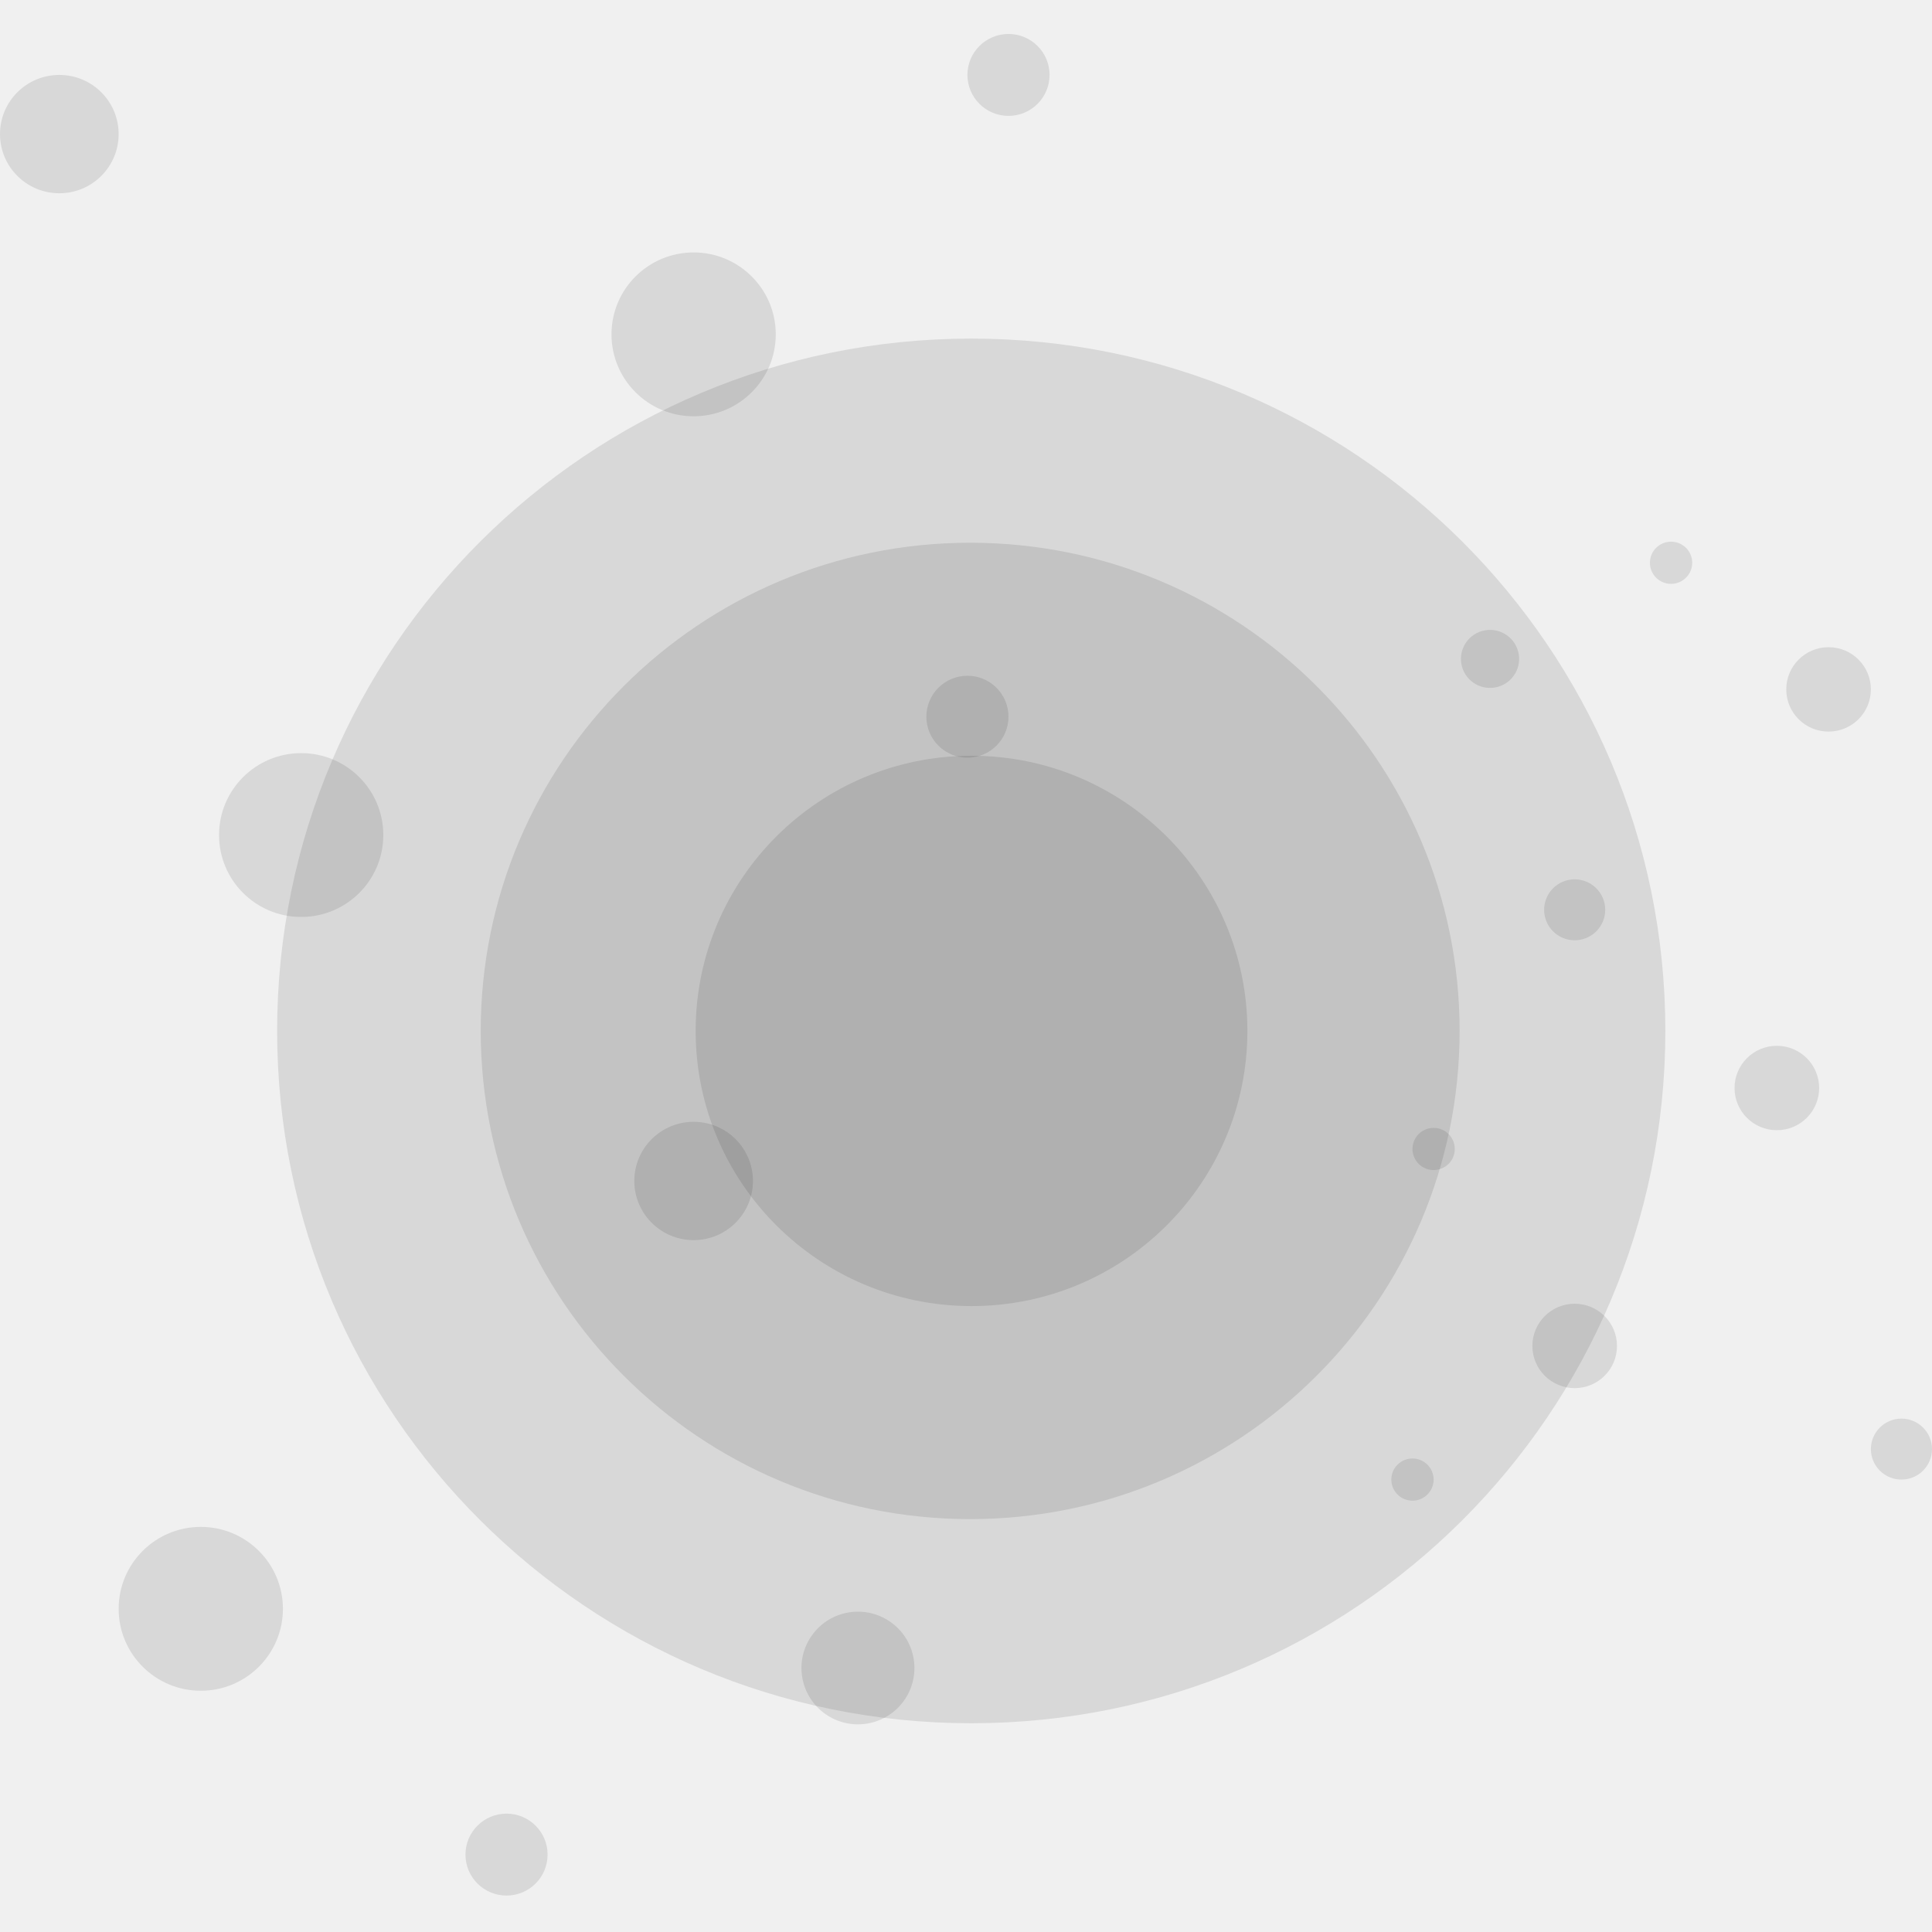
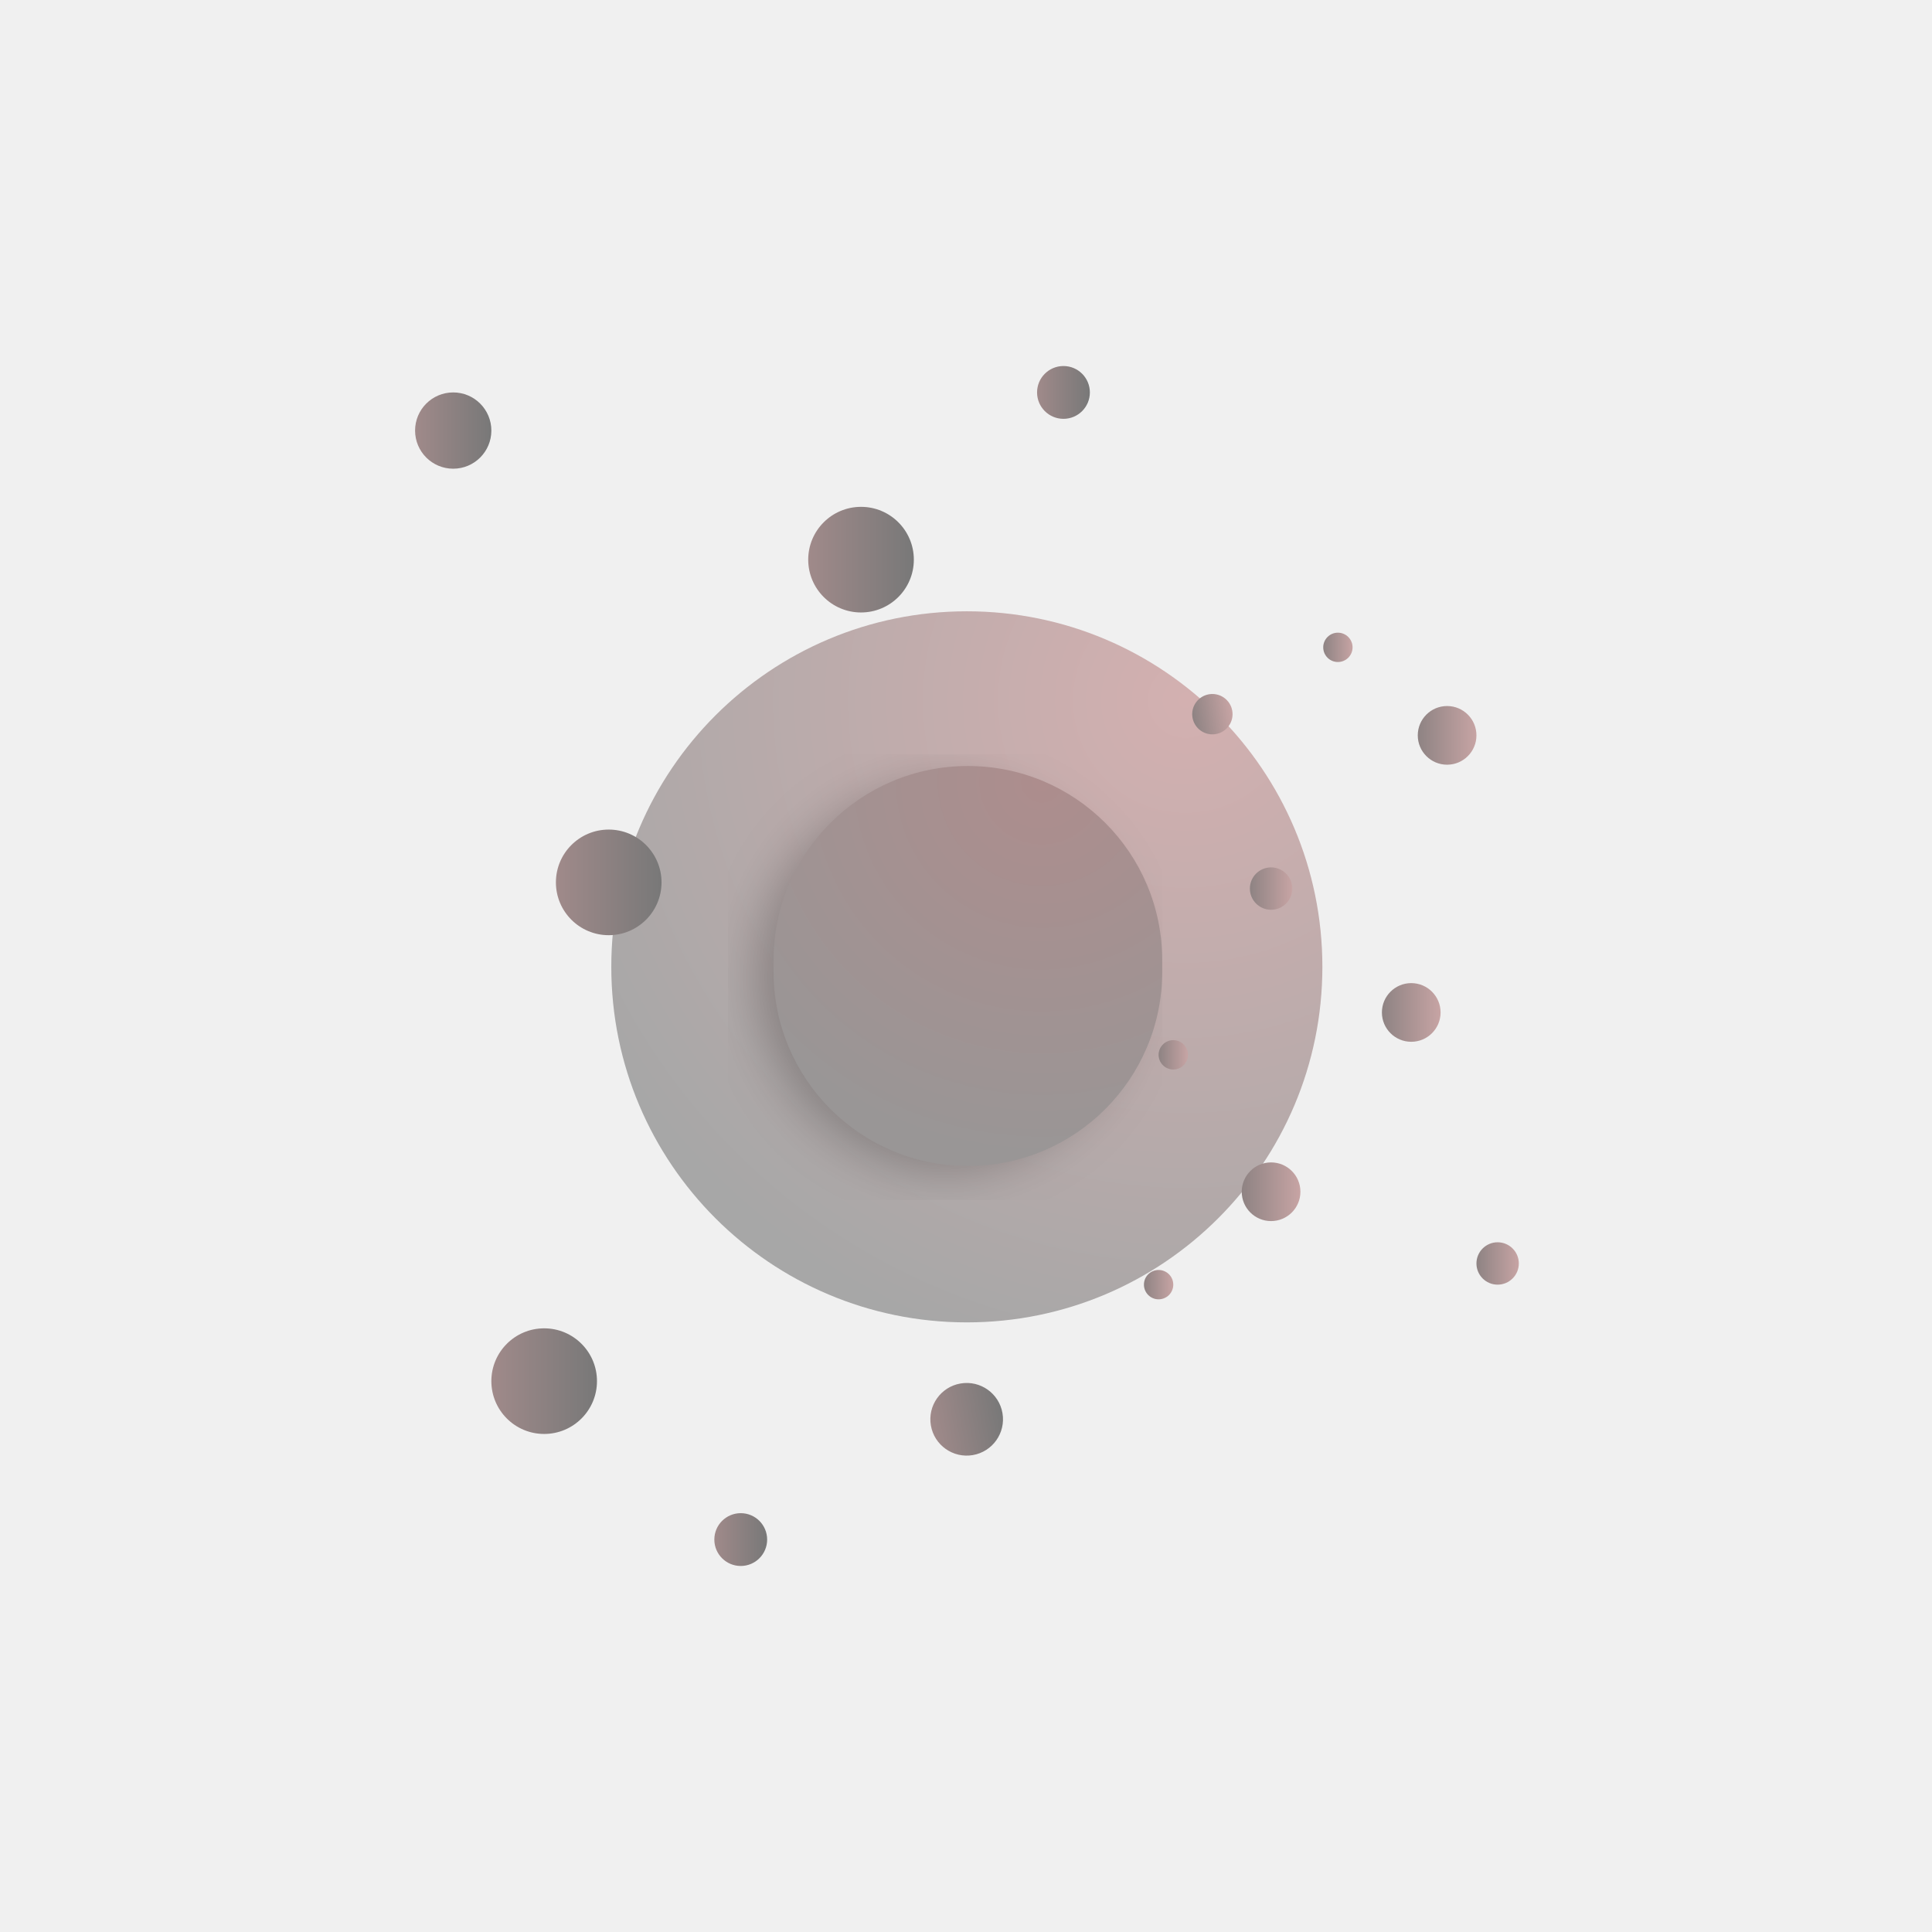
<svg xmlns="http://www.w3.org/2000/svg" width="512" height="512" viewBox="0 0 512 512" fill="none">
-   <g clip-path="url(#clip0)">
-     <path d="M162.05 88.61C162.05 100.601 171.796 110.322 183.818 110.322C195.84 110.322 205.586 100.601 205.586 88.61C205.586 76.619 195.84 66.898 183.818 66.898C171.796 66.898 162.05 76.619 162.05 88.61Z" fill="black" fill-opacity="0.1" />
-     <path d="M168.096 312.968C168.096 321.629 175.135 328.649 183.818 328.649C192.5 328.649 199.539 321.629 199.539 312.968C199.539 304.308 192.5 297.287 183.818 297.287C175.135 297.287 168.096 304.308 168.096 312.968Z" fill="black" fill-opacity="0.1" />
-     <path d="M31.443 426.355C31.443 438.346 41.188 448.067 53.21 448.067C65.233 448.067 74.978 438.346 74.978 426.355C74.978 414.363 65.233 404.643 53.21 404.643C41.188 404.643 31.443 414.363 31.443 426.355Z" fill="black" fill-opacity="0.1" />
-     <path d="M58.048 221.296C58.048 233.287 67.794 243.008 79.816 243.008C91.838 243.008 101.584 233.287 101.584 221.296C101.584 209.304 91.838 199.584 79.816 199.584C67.794 199.584 58.048 209.304 58.048 221.296Z" fill="black" fill-opacity="0.1" />
-     <path d="M0 35.536C-3.79528e-07 44.196 7.039 51.217 15.721 51.217C24.404 51.217 31.442 44.196 31.442 35.536C31.442 26.876 24.404 19.855 15.721 19.855C7.039 19.855 3.79529e-07 26.876 0 35.536Z" fill="black" fill-opacity="0.1" />
-     <path d="M245.493 189.935C245.493 195.93 250.366 200.791 256.377 200.791C262.388 200.791 267.261 195.93 267.261 189.935C267.261 183.939 262.388 179.078 256.377 179.078C250.366 179.078 245.493 183.939 245.493 189.935Z" fill="black" fill-opacity="0.1" />
-     <path d="M123.351 491.49C123.351 497.485 128.224 502.346 134.235 502.346C140.246 502.346 145.119 497.485 145.119 491.49C145.119 485.494 140.246 480.634 134.235 480.634C128.224 480.634 123.351 485.494 123.351 491.49Z" fill="black" fill-opacity="0.1" />
-     <path d="M256.378 19.856C256.378 25.852 261.251 30.712 267.262 30.712C273.273 30.712 278.145 25.852 278.145 19.856C278.145 13.86 273.273 9 267.262 9C261.251 9 256.378 13.86 256.378 19.856Z" fill="black" fill-opacity="0.1" />
-     <path d="M212.606 444.551C213.998 452.68 221.734 458.145 229.884 456.757C238.035 455.369 243.514 447.653 242.122 439.524C240.73 431.394 232.995 425.929 224.844 427.317C216.694 428.705 211.215 436.421 212.606 444.551Z" fill="black" fill-opacity="0.1" />
-     <path d="M428.52 356.686C428.52 350.509 423.499 345.501 417.306 345.501C411.113 345.501 406.092 350.509 406.092 356.686C406.092 362.864 411.113 367.871 417.306 367.871C423.499 367.871 428.52 362.864 428.52 356.686Z" fill="black" fill-opacity="0.1" />
-     <path d="M425.404 241.108C425.404 236.647 421.778 233.03 417.306 233.03C412.833 233.03 409.207 236.647 409.207 241.108C409.207 245.569 412.833 249.186 417.306 249.186C421.778 249.186 425.404 245.569 425.404 241.108Z" fill="black" fill-opacity="0.1" />
-     <path d="M495.802 182.697C495.802 176.52 490.782 171.512 484.589 171.512C478.395 171.512 473.375 176.52 473.375 182.697C473.375 188.874 478.395 193.882 484.589 193.882C490.782 193.882 495.802 188.874 495.802 182.697Z" fill="black" fill-opacity="0.1" />
-     <path d="M482.097 288.333C482.097 282.156 477.076 277.148 470.883 277.148C464.69 277.148 459.669 282.156 459.669 288.333C459.669 294.511 464.69 299.518 470.883 299.518C477.076 299.518 482.097 294.511 482.097 288.333Z" fill="black" fill-opacity="0.1" />
-     <path d="M512 384.027C512 379.566 508.374 375.949 503.901 375.949C499.428 375.949 495.802 379.566 495.802 384.027C495.802 388.489 499.428 392.106 503.901 392.106C508.374 392.106 512 388.489 512 384.027Z" fill="black" fill-opacity="0.1" />
-     <path d="M385.533 304.488C385.533 301.4 383.023 298.896 379.927 298.896C376.83 298.896 374.32 301.4 374.32 304.488C374.32 307.577 376.83 310.081 379.927 310.081C383.023 310.081 385.533 307.577 385.533 304.488Z" fill="black" fill-opacity="0.1" />
-     <path d="M448.455 149.142C448.455 146.053 445.945 143.55 442.848 143.55C439.752 143.55 437.241 146.053 437.241 149.142C437.241 152.231 439.752 154.735 442.848 154.735C445.945 154.735 448.455 152.231 448.455 149.142Z" fill="black" fill-opacity="0.1" />
-     <path d="M379.927 392.105C379.927 389.016 377.417 386.512 374.32 386.512C371.223 386.512 368.713 389.016 368.713 392.105C368.713 395.193 371.223 397.697 374.32 397.697C377.417 397.697 379.927 395.193 379.927 392.105Z" fill="black" fill-opacity="0.1" />
-     <path d="M402.475 173.323C401.759 169.135 397.774 166.32 393.575 167.035C389.376 167.75 386.553 171.725 387.27 175.913C387.987 180.101 391.972 182.916 396.171 182.201C400.37 181.486 403.192 177.511 402.475 173.323Z" fill="black" fill-opacity="0.1" />
-     <path d="M441.335 273.204C441.335 374.534 358.98 456.679 257.389 456.679C155.798 456.679 73.443 374.534 73.443 273.204C73.443 171.874 155.798 89.729 257.389 89.729C358.98 89.729 441.335 171.874 441.335 273.204Z" fill="black" fill-opacity="0.1" />
-     <path d="M386.812 273.204C386.812 344.655 328.741 402.578 257.107 402.578C185.472 402.578 127.401 344.655 127.401 273.204C127.401 201.753 185.472 143.831 257.107 143.831C328.741 143.831 386.812 201.753 386.812 273.204Z" fill="black" fill-opacity="0.1" />
-     <path d="M330.57 273.204C330.57 313.476 297.839 346.123 257.463 346.123C217.087 346.123 184.356 313.476 184.356 273.204C184.356 232.932 217.087 200.284 257.463 200.284C297.839 200.284 330.57 232.932 330.57 273.204Z" fill="black" fill-opacity="0.1" />
+   <rect x="162" y="162" width="188.444" height="188.444" rx="94.222" fill="url(#paint0_radial)" />
+   <g filter="url(#filter0_d)">
+     <rect x="205" y="203" width="103" height="106" rx="51.5" fill="url(#paint1_radial)" />
  </g>
+   <path d="M214.186 148.314C214.186 156.044 220.452 162.31 228.181 162.31C235.911 162.31 242.176 156.044 242.176 148.314C242.176 140.585 235.911 134.319 228.181 134.319C220.452 134.319 214.186 140.585 214.186 148.314Z" fill="url(#paint2_linear)" />
+   <path d="M130.215 366.017C130.215 373.747 136.481 380.012 144.21 380.012C151.94 380.012 158.205 373.747 158.205 366.017C158.205 358.288 151.94 352.022 144.21 352.022C136.481 352.022 130.215 358.288 130.215 366.017Z" fill="url(#paint3_linear)" />
+   <path d="M147.321 233.841C147.321 241.57 153.586 247.836 161.316 247.836C169.045 247.836 175.311 241.57 175.311 233.841C175.311 226.112 169.045 219.846 161.316 219.846C153.586 219.846 147.321 226.112 147.321 233.841Z" fill="url(#paint4_linear)" />
+   <path d="M110 114.105C110 119.687 114.525 124.212 120.108 124.212C125.69 124.212 130.215 119.687 130.215 114.105C130.215 108.522 125.69 103.997 120.108 103.997C114.525 103.997 110 108.522 110 114.105Z" fill="url(#paint5_linear)" />
+   <path d="M189.306 408.002C189.306 411.867 192.439 415 196.303 415C200.168 415 203.301 411.867 203.301 408.002C203.301 404.138 200.168 401.005 196.303 401.005C192.439 401.005 189.306 404.138 189.306 408.002Z" fill="url(#paint6_linear)" />
+   <path d="M274.832 103.998C274.832 107.862 277.965 110.995 281.829 110.995C285.694 110.995 288.827 107.862 288.827 103.998C288.827 100.133 285.694 97 281.829 97C277.965 97 274.832 100.133 274.832 103.998Z" fill="url(#paint7_linear)" />
+   <path d="M246.69 377.747C247.585 382.987 252.558 386.509 257.799 385.615C263.039 384.72 266.561 379.746 265.667 374.506C264.772 369.266 259.799 365.743 254.558 366.638C249.318 367.533 245.796 372.506 246.69 377.747Z" fill="url(#paint8_linear)" />
+   <path d="M344.623 315.825C344.623 311.531 341.142 308.05 336.848 308.05C332.554 308.05 329.073 311.531 329.073 315.825C329.073 320.119 332.554 323.6 336.848 323.6C341.142 323.6 344.623 320.119 344.623 315.825Z" fill="url(#paint9_linear)" />
+   <path d="M342.463 235.483C342.463 232.382 339.949 229.867 336.848 229.867C333.746 229.867 331.232 232.382 331.232 235.483C331.232 238.584 333.746 241.098 336.848 241.098C339.949 241.098 342.463 238.584 342.463 235.483Z" fill="url(#paint10_linear)" />
+   <path d="M391.273 194.879C391.273 190.585 387.792 187.104 383.498 187.104C379.204 187.104 375.723 190.585 375.723 194.879C375.723 199.173 379.204 202.654 383.498 202.654C387.792 202.654 391.273 199.173 391.273 194.879Z" fill="url(#paint11_linear)" />
+   <path d="M381.77 268.31C381.77 264.016 378.289 260.535 373.995 260.535C369.701 260.535 366.22 264.016 366.22 268.31C366.22 272.604 369.701 276.085 373.995 276.085C378.289 276.085 381.77 272.604 381.77 268.31Z" fill="url(#paint12_linear)" />
+   <path d="M402.504 334.831C402.504 331.729 399.99 329.215 396.888 329.215C393.787 329.215 391.273 331.729 391.273 334.831C391.273 337.932 393.787 340.446 396.888 340.446C399.99 340.446 402.504 337.932 402.504 334.831Z" fill="url(#paint13_linear)" />
+   <path d="M314.818 279.541C314.818 277.394 313.078 275.653 310.931 275.653C308.784 275.653 307.043 277.394 307.043 279.541C307.043 281.688 308.784 283.428 310.931 283.428C313.078 283.428 314.818 281.688 314.818 279.541Z" fill="url(#paint14_linear)" />
+   <path d="M358.445 171.554C358.445 169.407 356.705 167.667 354.557 167.667C352.41 167.667 350.67 169.407 350.67 171.554C350.67 173.701 352.41 175.442 354.557 175.442C356.705 175.442 358.445 173.701 358.445 171.554Z" fill="url(#paint15_linear)" />
+   <path d="M310.931 340.446C310.931 338.299 309.19 336.558 307.043 336.558C304.896 336.558 303.156 338.299 303.156 340.446C303.156 342.593 304.896 344.333 307.043 344.333C309.19 344.333 310.931 342.593 310.931 340.446Z" fill="url(#paint16_linear)" />
+   <path d="M326.565 188.363C326.068 185.452 323.305 183.495 320.394 183.992C317.482 184.489 315.525 187.252 316.022 190.164C316.52 193.075 319.283 195.032 322.194 194.535C325.105 194.038 327.062 191.275 326.565 188.363Z" fill="url(#paint17_linear)" />
  <defs>
-     <clipPath id="clip0">
-       <rect width="512" height="512" fill="white" />
-     </clipPath>
+     <filter id="filter0_d" x="193" y="200" width="115" height="118" filterUnits="userSpaceOnUse" color-interpolation-filters="sRGB">
+       <feFlood flood-opacity="0" result="BackgroundImageFix" />
+       <feColorMatrix in="SourceAlpha" type="matrix" values="0 0 0 0 0 0 0 0 0 0 0 0 0 0 0 0 0 0 127 0" result="hardAlpha" />
+       <feMorphology radius="7" operator="erode" in="SourceAlpha" result="effect1_dropShadow" />
+       <feOffset dx="-6" dy="3" />
+       <feGaussianBlur stdDeviation="6.5" />
+       <feColorMatrix type="matrix" values="0 0 0 0 0 0 0 0 0 0 0 0 0 0 0 0 0 0 0.25 0" />
+       <feBlend mode="normal" in2="BackgroundImageFix" result="effect1_dropShadow" />
+       <feBlend mode="normal" in="SourceGraphic" in2="effect1_dropShadow" result="shape" />
+     </filter>
+     <radialGradient id="paint0_radial" cx="0" cy="0" r="1" gradientUnits="userSpaceOnUse" gradientTransform="translate(314.39 185.075) rotate(137.057) scale(179.936)">
+       <stop stop-color="#D3B0B0" />
+       <stop offset="1" stop-color="#A7A7A7" />
+     </radialGradient>
+     <radialGradient id="paint1_radial" cx="0" cy="0" r="1" gradientUnits="userSpaceOnUse" gradientTransform="translate(276.215 207.141) rotate(130.196) scale(99.7431 99.3062)">
+       <stop stop-color="#AD8D8D" />
+       <stop offset="1" stop-color="#999696" />
+     </radialGradient>
+     <linearGradient id="paint2_linear" x1="242.176" y1="148.314" x2="214.186" y2="148.314" gradientUnits="userSpaceOnUse">
+       <stop stop-color="#787878" />
+       <stop offset="1" stop-color="#A08A8A" />
+     </linearGradient>
+     <linearGradient id="paint3_linear" x1="158.205" y1="366.017" x2="130.215" y2="366.017" gradientUnits="userSpaceOnUse">
+       <stop stop-color="#787878" />
+       <stop offset="1" stop-color="#A08A8A" />
+     </linearGradient>
+     <linearGradient id="paint4_linear" x1="175.311" y1="233.841" x2="147.321" y2="233.841" gradientUnits="userSpaceOnUse">
+       <stop stop-color="#787878" />
+       <stop offset="1" stop-color="#A08A8A" />
+     </linearGradient>
+     <linearGradient id="paint5_linear" x1="130.215" y1="114.105" x2="110" y2="114.105" gradientUnits="userSpaceOnUse">
+       <stop stop-color="#787878" />
+       <stop offset="1" stop-color="#A08A8A" />
+     </linearGradient>
+     <linearGradient id="paint6_linear" x1="203.301" y1="408.002" x2="189.306" y2="408.002" gradientUnits="userSpaceOnUse">
+       <stop stop-color="#787878" />
+       <stop offset="1" stop-color="#A08A8A" />
+     </linearGradient>
+     <linearGradient id="paint7_linear" x1="288.827" y1="103.998" x2="274.832" y2="103.998" gradientUnits="userSpaceOnUse">
+       <stop stop-color="#787878" />
+       <stop offset="1" stop-color="#A08A8A" />
+     </linearGradient>
+     <linearGradient id="paint8_linear" x1="265.667" y1="374.506" x2="246.69" y2="377.747" gradientUnits="userSpaceOnUse">
+       <stop stop-color="#787878" />
+       <stop offset="1" stop-color="#A08A8A" />
+     </linearGradient>
+     <linearGradient id="paint9_linear" x1="329.073" y1="315.825" x2="344.623" y2="315.825" gradientUnits="userSpaceOnUse">
+       <stop stop-color="#8E8383" />
+       <stop offset="1" stop-color="#C7A4A4" />
+     </linearGradient>
+     <linearGradient id="paint10_linear" x1="331.232" y1="235.483" x2="342.463" y2="235.483" gradientUnits="userSpaceOnUse">
+       <stop stop-color="#8E8383" />
+       <stop offset="1" stop-color="#C7A4A4" />
+     </linearGradient>
+     <linearGradient id="paint11_linear" x1="375.723" y1="194.879" x2="391.273" y2="194.879" gradientUnits="userSpaceOnUse">
+       <stop stop-color="#8E8383" />
+       <stop offset="1" stop-color="#C7A4A4" />
+     </linearGradient>
+     <linearGradient id="paint12_linear" x1="366.22" y1="268.31" x2="381.77" y2="268.31" gradientUnits="userSpaceOnUse">
+       <stop stop-color="#8E8383" />
+       <stop offset="1" stop-color="#C7A4A4" />
+     </linearGradient>
+     <linearGradient id="paint13_linear" x1="391.273" y1="334.831" x2="402.504" y2="334.831" gradientUnits="userSpaceOnUse">
+       <stop stop-color="#8E8383" />
+       <stop offset="1" stop-color="#C7A4A4" />
+     </linearGradient>
+     <linearGradient id="paint14_linear" x1="307.043" y1="279.541" x2="314.818" y2="279.541" gradientUnits="userSpaceOnUse">
+       <stop stop-color="#8E8383" />
+       <stop offset="1" stop-color="#C7A4A4" />
+     </linearGradient>
+     <linearGradient id="paint15_linear" x1="350.67" y1="171.554" x2="358.445" y2="171.554" gradientUnits="userSpaceOnUse">
+       <stop stop-color="#8E8383" />
+       <stop offset="1" stop-color="#C7A4A4" />
+     </linearGradient>
+     <linearGradient id="paint16_linear" x1="303.156" y1="340.446" x2="310.931" y2="340.446" gradientUnits="userSpaceOnUse">
+       <stop stop-color="#8E8383" />
+       <stop offset="1" stop-color="#C7A4A4" />
+     </linearGradient>
+     <linearGradient id="paint17_linear" x1="316.022" y1="190.164" x2="326.565" y2="188.363" gradientUnits="userSpaceOnUse">
+       <stop stop-color="#8E8383" />
+       <stop offset="1" stop-color="#C7A4A4" />
+     </linearGradient>
  </defs>
</svg>
